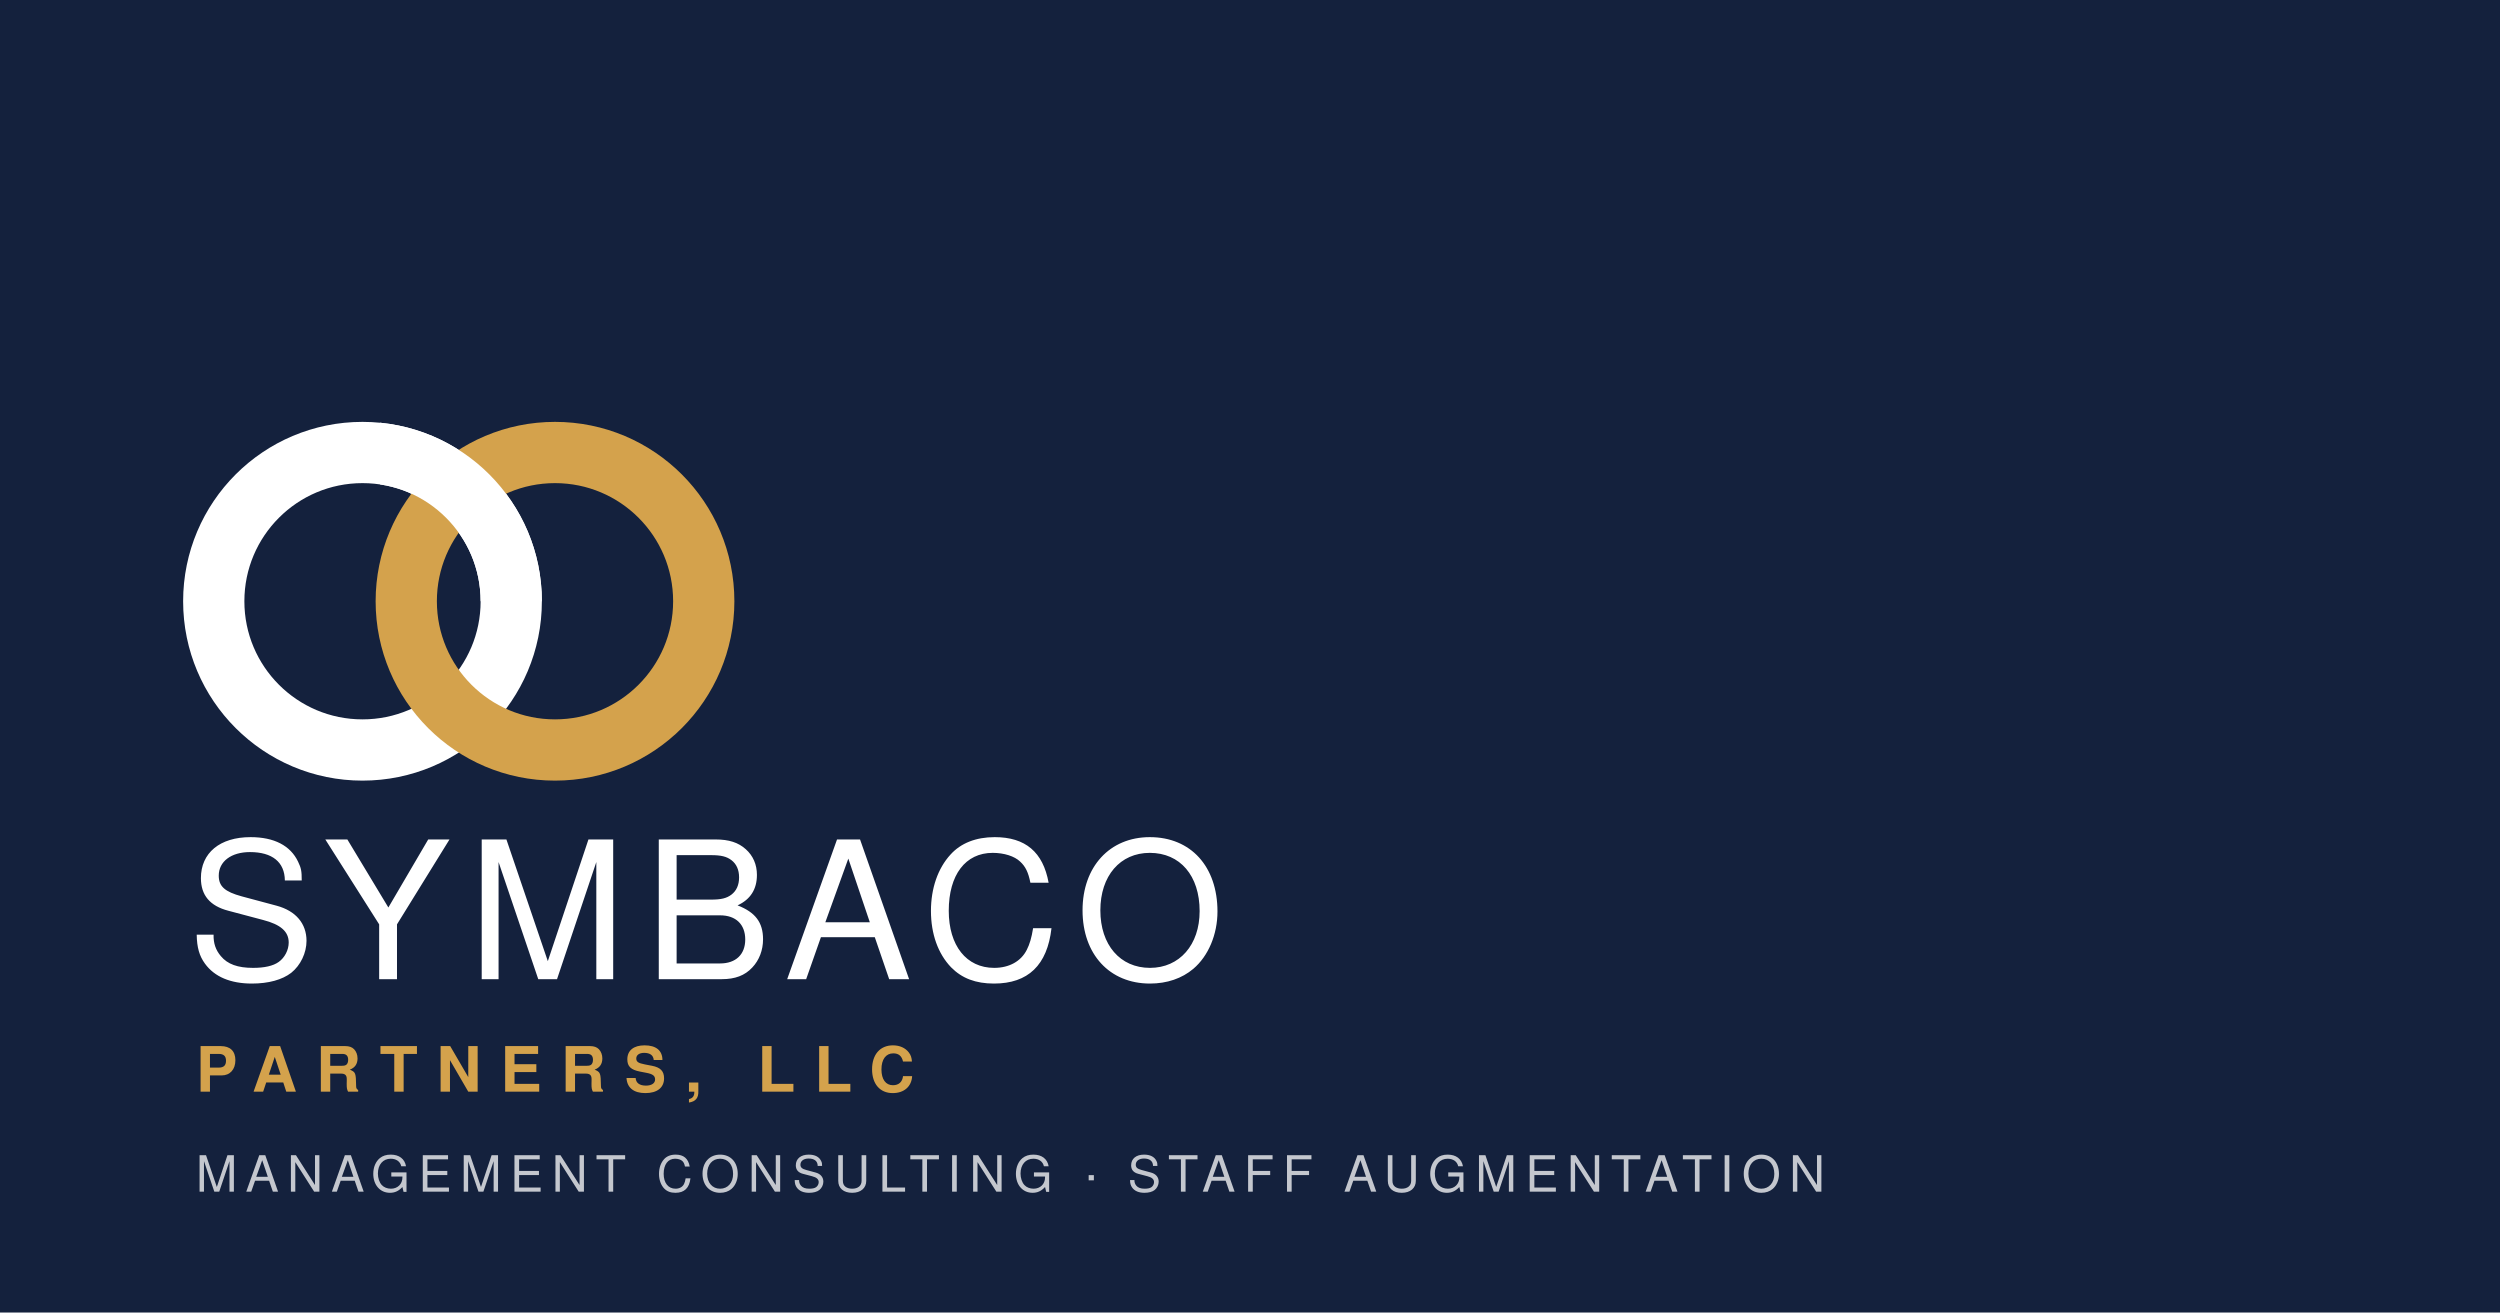
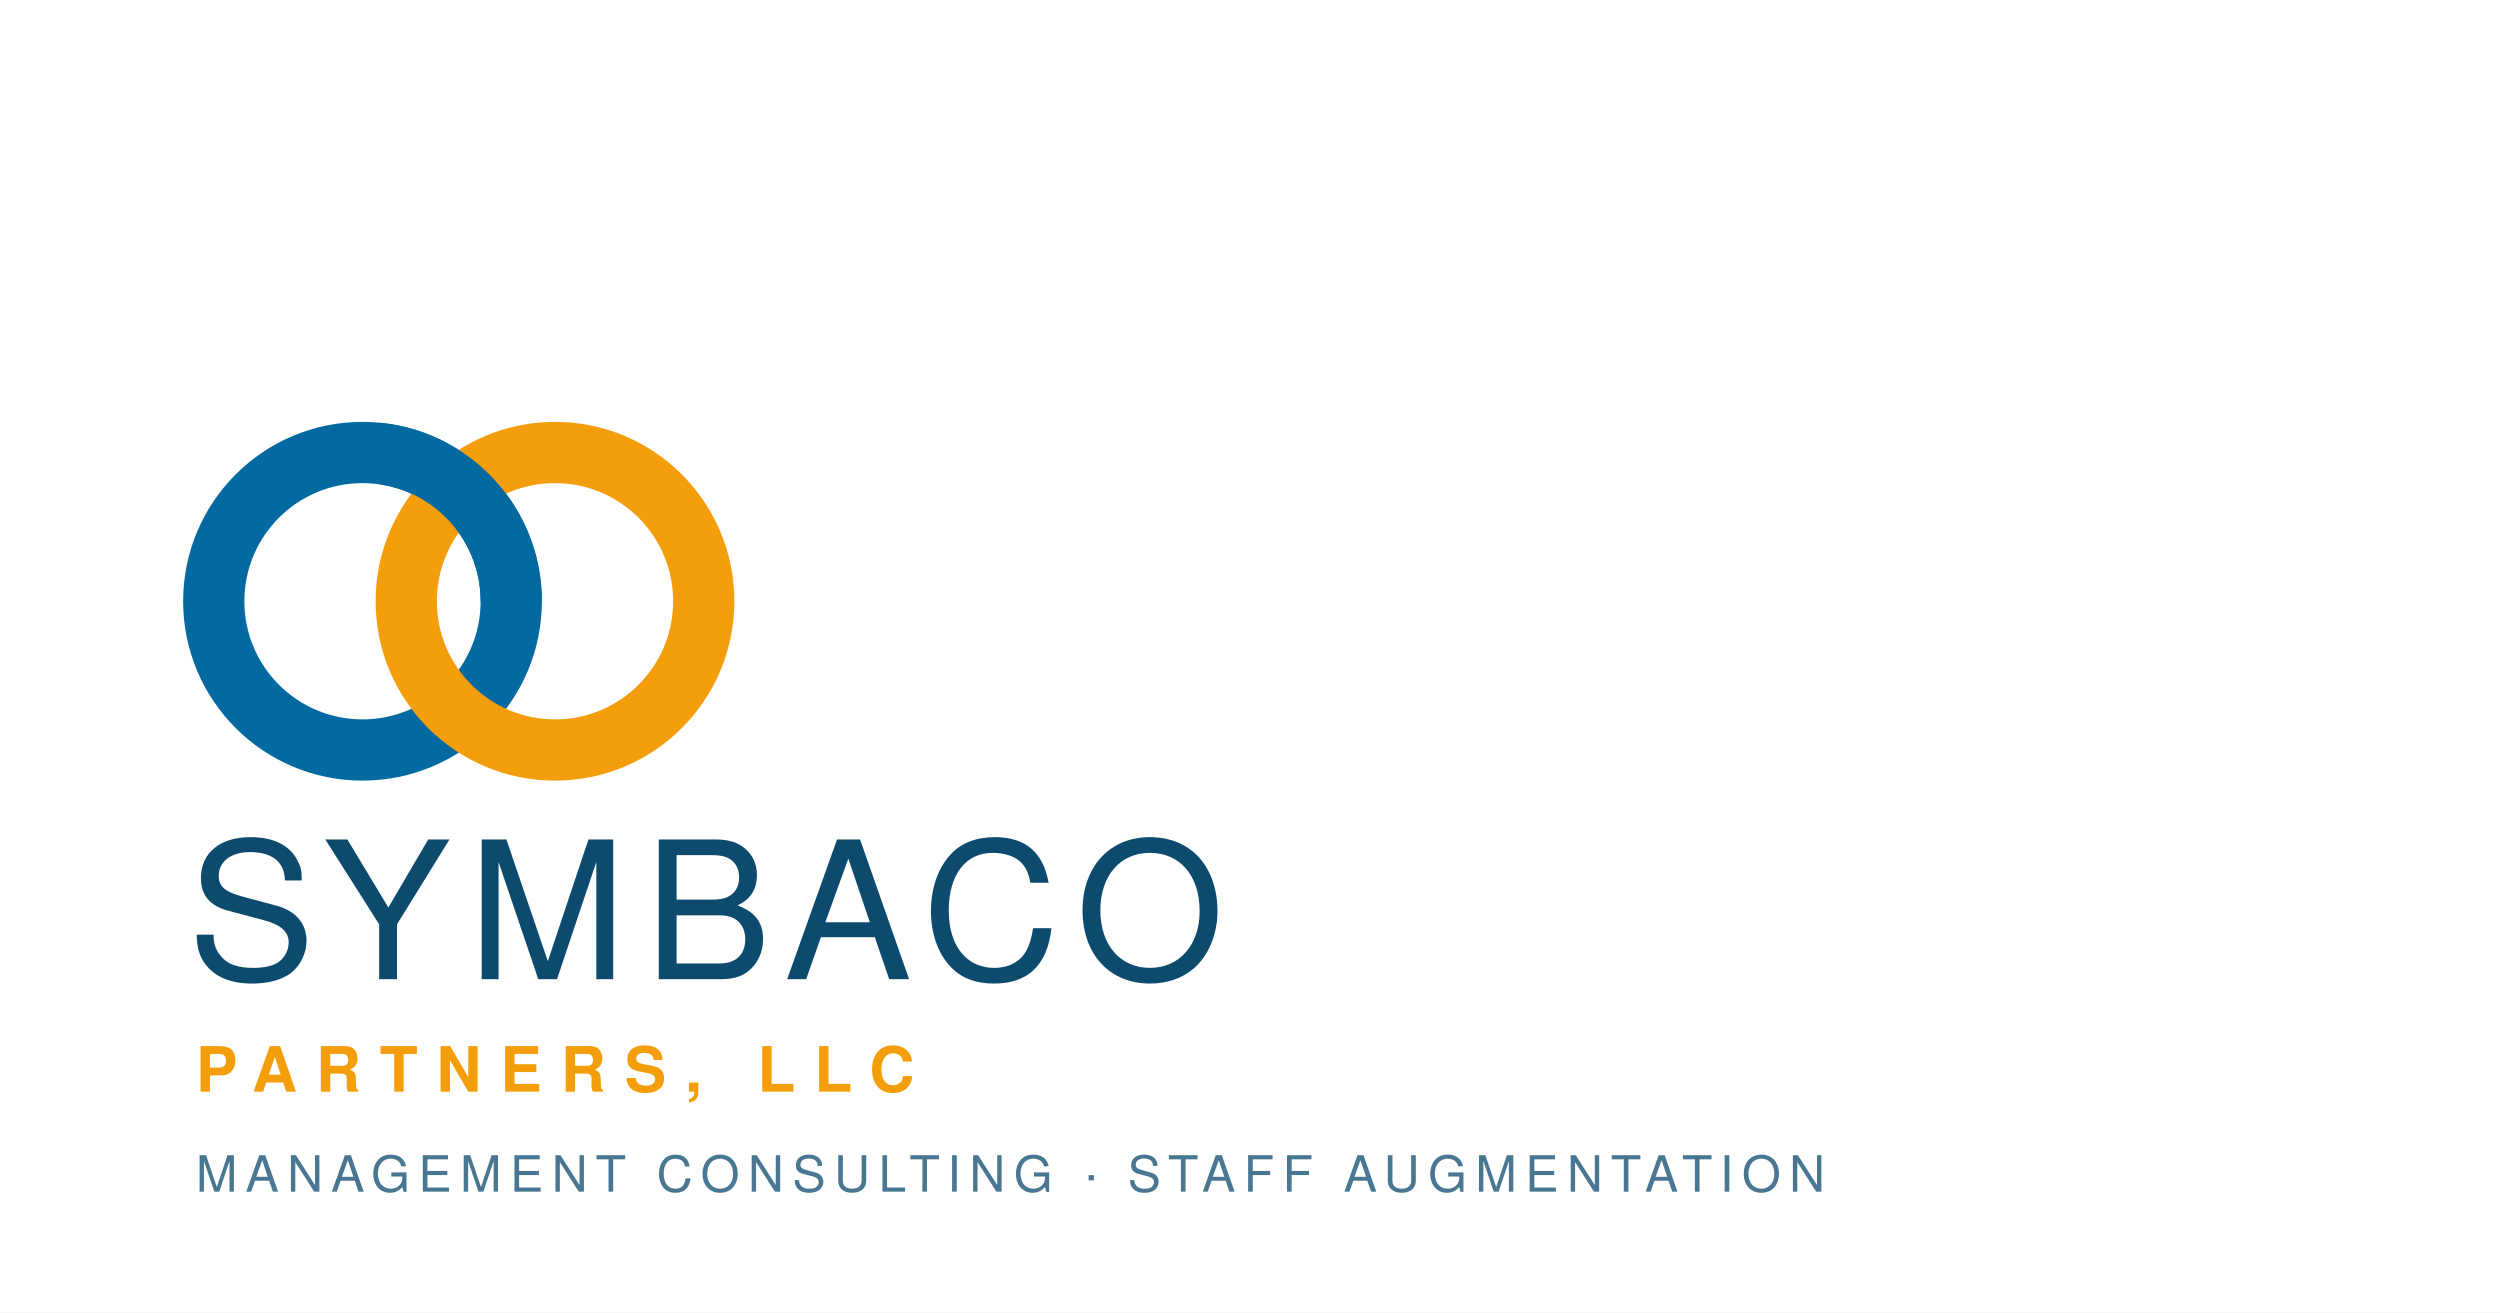
<svg xmlns="http://www.w3.org/2000/svg" viewBox="0 0 1200 630" width="1200" height="630">
  <defs>
    <clipPath id="t">
      <rect x="44" y="0" width="40" height="66" />
    </clipPath>
  </defs>
-   <rect width="1200" height="630" fill="#14213d" />
+   <rect width="1200" height="630" fill="#ffffff" />
  <g transform="translate(90,150) scale(2.1)">
-     <circle cx="40" cy="66" r="34" fill="none" stroke="#ffffff" stroke-width="14" />
-     <circle cx="84" cy="66" r="34" fill="none" stroke="#d4a24c" stroke-width="14" />
-     <circle cx="40" cy="66" r="34" fill="none" stroke="#ffffff" stroke-width="14" clip-path="url(#t)" />
+     <circle cx="40" cy="66" r="34" fill="none" stroke="#0369a1" stroke-width="14" />
+     <circle cx="84" cy="66" r="34" fill="none" stroke="#f59e0b" stroke-width="14" />
+     <circle cx="40" cy="66" r="34" fill="none" stroke="#0369a1" stroke-width="14" clip-path="url(#t)" />
  </g>
-   <text x="90" y="470" font-family="Helvetica Neue,Helvetica,Arial,sans-serif" font-size="92" font-weight="300" letter-spacing="8" fill="#ffffff">SYMBACO</text>
-   <text x="94" y="524" font-family="Helvetica Neue,Helvetica,Arial,sans-serif" font-size="30" font-weight="700" letter-spacing="9" fill="#d4a24c">PARTNERS, LLC</text>
-   <text x="94" y="572" font-family="Helvetica Neue,Helvetica,Arial,sans-serif" font-size="24" letter-spacing="4" fill="#ffffff" opacity=".75">MANAGEMENT CONSULTING · STAFF AUGMENTATION</text>
+   <text x="90" y="470" font-family="Helvetica Neue,Helvetica,Arial,sans-serif" font-size="92" font-weight="300" letter-spacing="8" fill="#0c4a6e">SYMBACO</text>
+   <text x="94" y="524" font-family="Helvetica Neue,Helvetica,Arial,sans-serif" font-size="30" font-weight="700" letter-spacing="9" fill="#f59e0b">PARTNERS, LLC</text>
+   <text x="94" y="572" font-family="Helvetica Neue,Helvetica,Arial,sans-serif" font-size="24" letter-spacing="4" fill="#0c4a6e" opacity=".75">MANAGEMENT CONSULTING · STAFF AUGMENTATION</text>
</svg>
